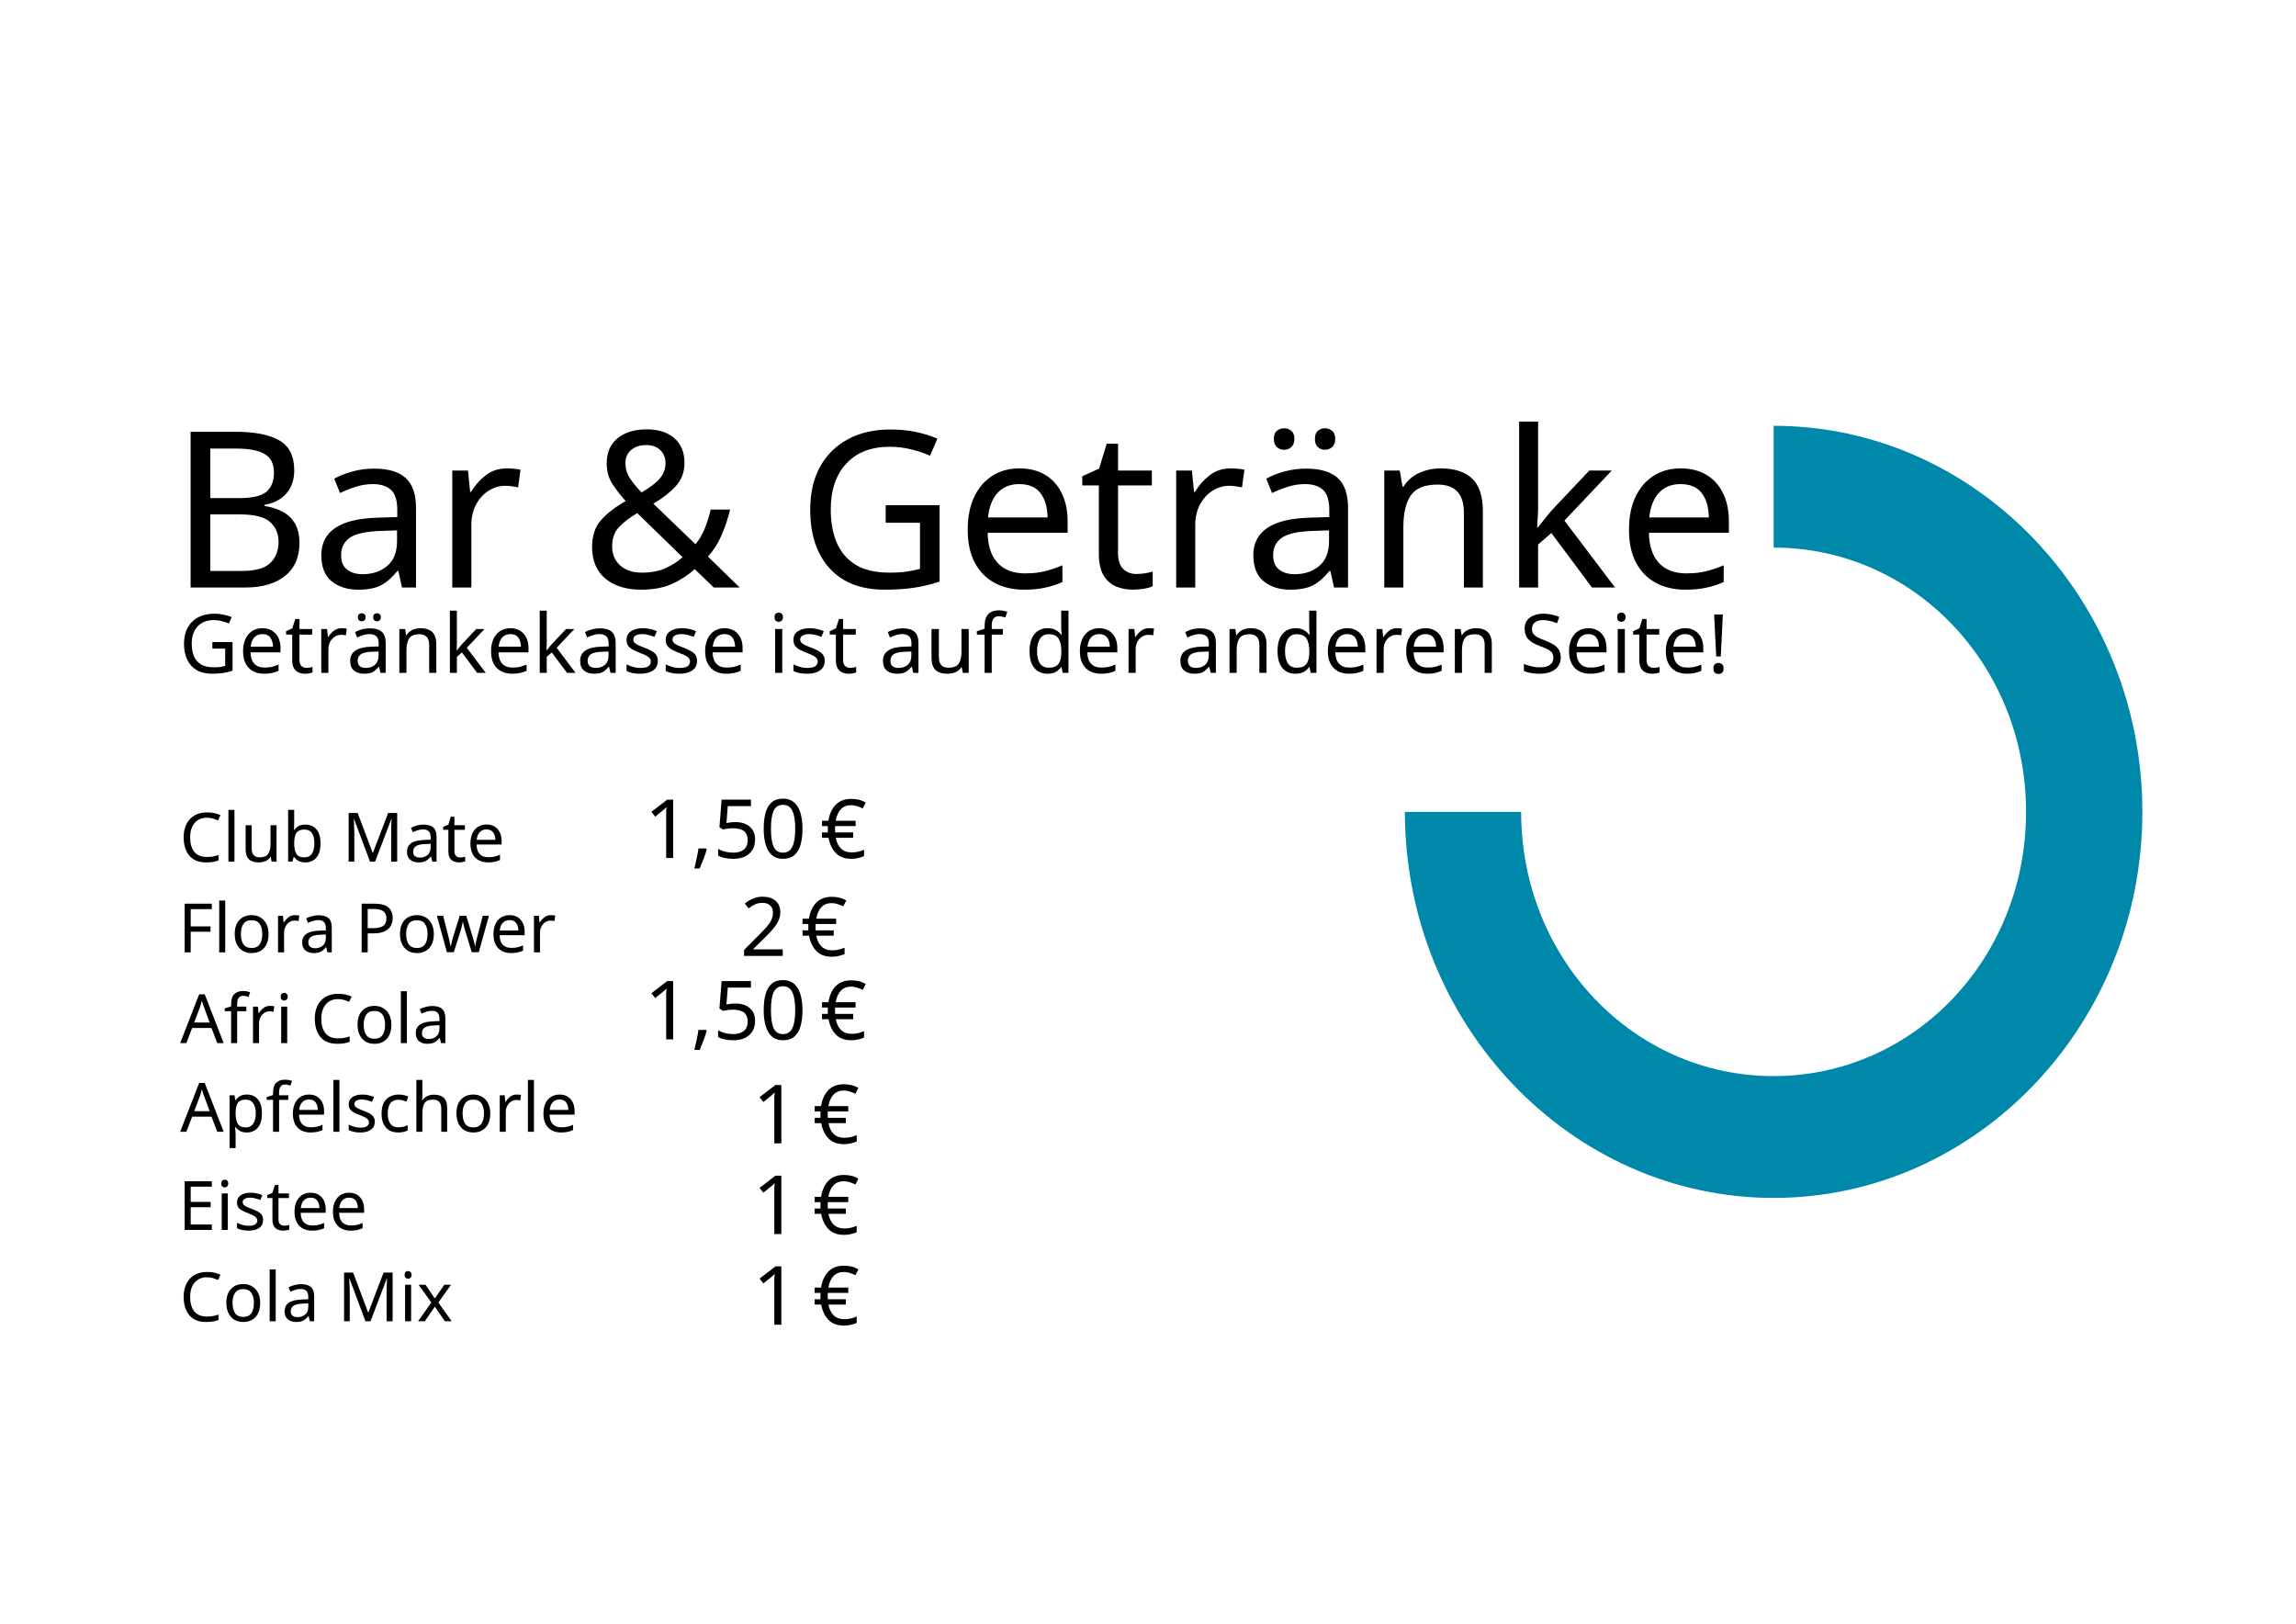
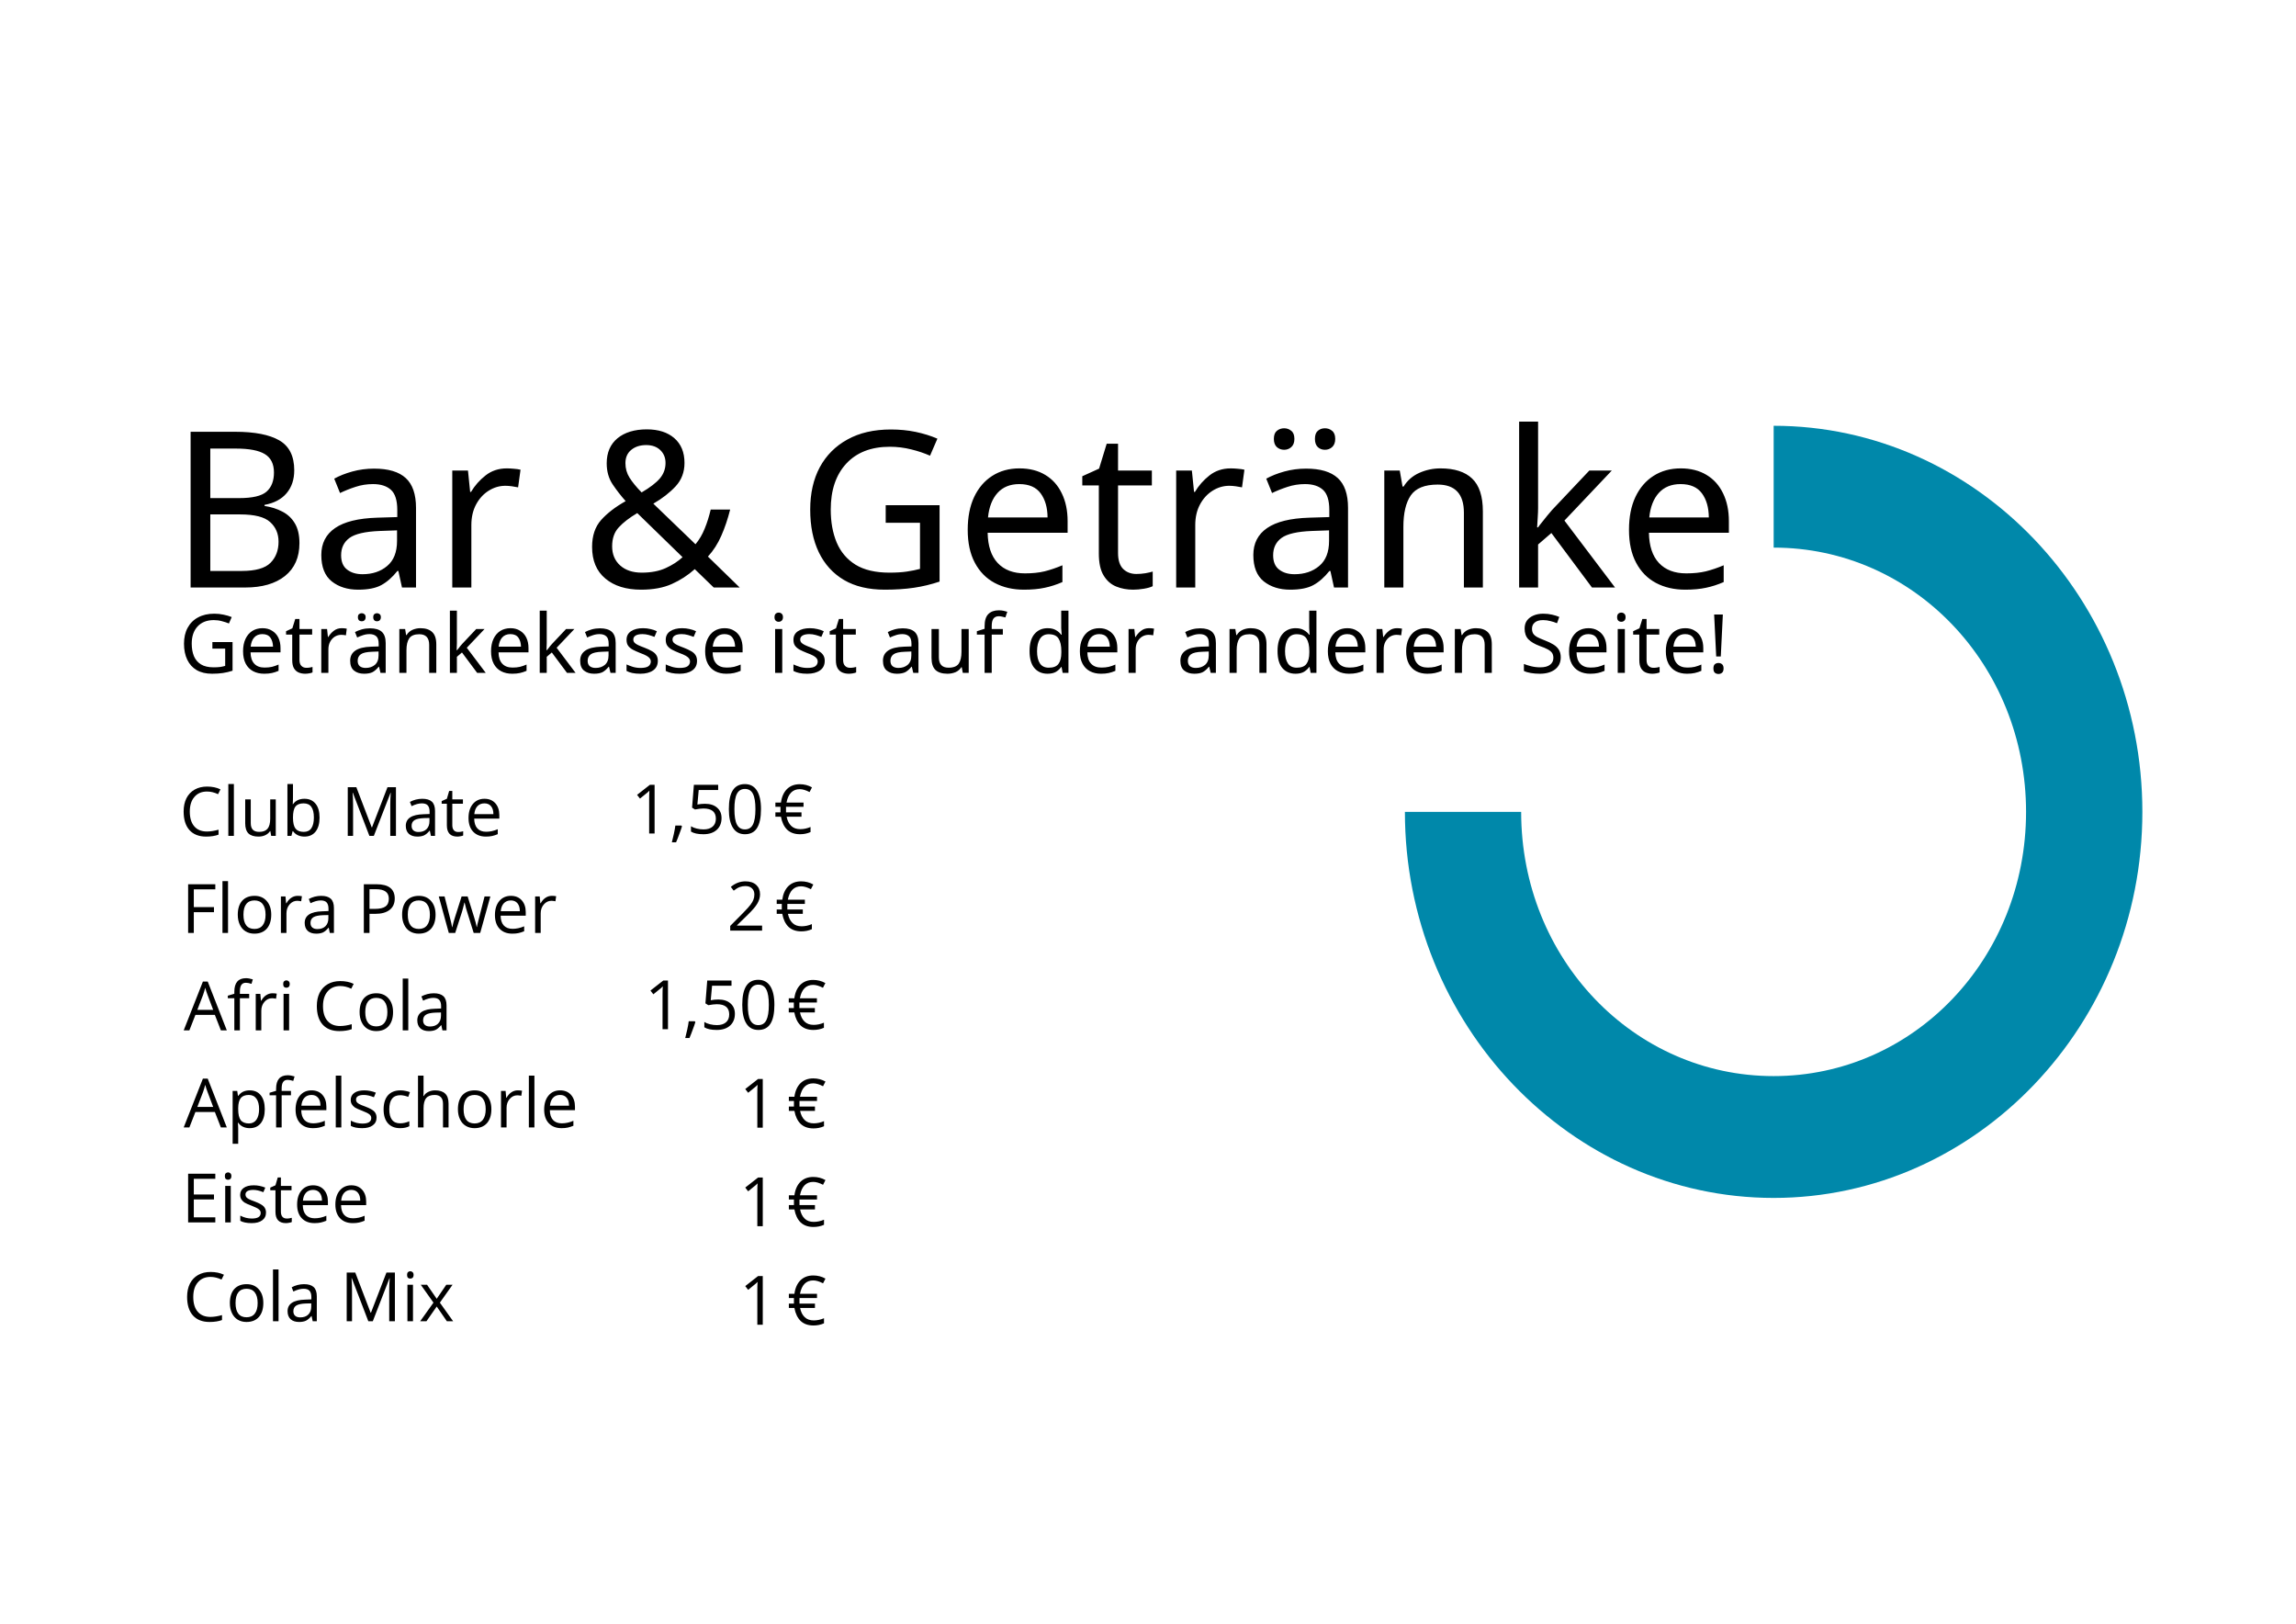
<svg xmlns="http://www.w3.org/2000/svg" xmlns:ns1="http://www.openswatchbook.org/uri/2009/osb" width="297mm" height="210mm" viewBox="0 0 297 210" version="1.1" id="svg8">
  <defs id="defs2">
    <linearGradient ns1:paint="solid" id="linearGradient8030">
      <stop id="stop8032" offset="0" style="stop-color:#000000;stop-opacity:1;" />
    </linearGradient>
    <linearGradient ns1:paint="gradient" id="linearGradient8014">
      <stop id="stop8016" offset="0" style="stop-color:#303030;stop-opacity:1;" />
      <stop style="stop-color:#303030;stop-opacity:0.749;" offset="0.25" id="stop8026" />
      <stop style="stop-color:#303030;stop-opacity:0.498;" offset="1" id="stop8024" />
      <stop id="stop8018" offset="1" style="stop-color:#303030;stop-opacity:0;" />
    </linearGradient>
    <linearGradient ns1:paint="gradient" id="linearGradient6569">
      <stop id="stop6571" offset="0" style="stop-color:#ffffff;stop-opacity:1;" />
      <stop id="stop6573" offset="1" style="stop-color:#ffffff;stop-opacity:0;" />
    </linearGradient>
    <marker style="overflow:visible" id="TriangleInL" refX="0" refY="0" orient="auto">
      <path transform="scale(-0.8,-0.8)" style="fill-rule:evenodd;stroke:#000000;stroke-width:1pt" d="m 5.77,0 -8.65,5 0,-10 8.65,5 z" id="path3917" />
    </marker>
    <marker style="overflow:visible" id="Arrow1Lend" refX="0" refY="0" orient="auto">
      <path transform="matrix(-0.8,0,0,-0.8,-10,0)" style="fill-rule:evenodd;stroke:#000000;stroke-width:1pt" d="M 0,0 5,-5 -12.5,0 5,5 0,0 z" id="path3787" />
    </marker>
    <filter color-interpolation-filters="sRGB" x="-0.25" y="-0.25" width="1.5" height="1.5" id="filter8079">
      <feBlend mode="screen" result="result1" in2="SourceGraphic" id="feBlend8081" />
      <feGaussianBlur result="result6" stdDeviation="7" id="feGaussianBlur8083" />
      <feComposite result="result7" in="result6" operator="xor" in2="result6" id="feComposite8085" />
      <feComposite result="result92" in="result6" operator="atop" in2="result1" id="feComposite8087" />
      <feComposite operator="xor" in="result7" result="result4" in2="result92" id="feComposite8089" />
      <feGaussianBlur in="result4" stdDeviation="0.7" result="result3" id="feGaussianBlur8091" />
      <feSpecularLighting surfaceScale="4" specularConstant="1.5" specularExponent="50" result="result5" id="feSpecularLighting8093">
        <fePointLight x="-5000" y="-8000" z="20000" id="fePointLight8095" />
      </feSpecularLighting>
      <feComposite k4="0" k1="0" result="result93" operator="arithmetic" k2="1" k3="1" in="result3" in2="SourceGraphic" id="feComposite8097" />
      <feComposite result="result94" operator="atop" in="result5" in2="result93" id="feComposite8099" />
      <feBlend mode="multiply" in2="result94" id="feBlend8101" />
    </filter>
  </defs>
  <g id="layer1" transform="translate(0,-87)">
    <text xml:space="preserve" style="font-style:normal;font-variant:normal;font-weight:normal;font-stretch:normal;font-size:28.222px;line-height:6.615px;font-family:Vollkorn;-inkscape-font-specification:Vollkorn;letter-spacing:0px;word-spacing:0px;fill:#000000;fill-opacity:1;stroke:none;stroke-width:0.265px;stroke-linecap:butt;stroke-linejoin:miter;stroke-opacity:1" x="21.921" y="162.984" id="text12">
      <tspan id="tspan10" x="21.921" y="162.984" style="font-style:normal;font-variant:normal;font-weight:normal;font-stretch:normal;font-size:28.222px;font-family:Vollkorn;-inkscape-font-specification:Vollkorn;stroke-width:0.265px">Bar &amp; Getränke</tspan>
    </text>
    <text xml:space="preserve" style="font-style:normal;font-variant:normal;font-weight:normal;font-stretch:normal;font-size:14.111px;line-height:6.615px;font-family:Vollkorn;-inkscape-font-specification:Vollkorn;letter-spacing:0px;word-spacing:0px;fill:#000000;fill-opacity:1;stroke:none;stroke-width:0.265px;stroke-linecap:butt;stroke-linejoin:miter;stroke-opacity:1" x="23.16" y="174.029" id="text16">
      <tspan id="tspan14" x="23.16" y="174.029" style="font-style:normal;font-variant:normal;font-weight:normal;font-stretch:normal;font-size:10.583px;font-family:Vollkorn;-inkscape-font-specification:Vollkorn;stroke-width:0.265px">Getränkekasse ist auf der anderen Seite!</tspan>
    </text>
    <g transform="matrix(0.3412013,0,0,0.3571913,169.9062,133.1382)" id="layer1-6">
      <text id="text5263" y="418.043" x="411.33" style="font-style:normal;font-weight:normal;font-size:40px;line-height:125%;font-family:Sans;letter-spacing:0px;word-spacing:0px;fill:#5c5c5c;fill-opacity:1;stroke:none" xml:space="preserve">
        <tspan id="tspan5265" x="411.33" y="453.485" />
      </text>
      <text id="text4422" y="211.412" x="293.256" style="font-style:normal;font-weight:normal;font-size:40px;line-height:125%;font-family:Sans;letter-spacing:0px;word-spacing:0px;fill:#5c5c5c;fill-opacity:1;stroke:none" xml:space="preserve">
        <tspan y="246.854" x="293.256" id="tspan4424" />
      </text>
      <path id="path3941-4" d="m 174.461,25 v 44.112 c 53.108,0 95.689,42.581 95.689,95.689 0,53.108 -42.581,95.669 -95.689,95.669 -53.108,0 -95.728,-42.561 -95.728,-95.669 H 34.661 c 0,76.945 62.855,139.781 139.801,139.781 76.945,0 139.781,-62.836 139.781,-139.781 0,-76.945 -62.836,-139.801 -139.781,-139.801 z" style="color:#000000;font-style:normal;font-variant:normal;font-weight:normal;font-stretch:normal;font-size:medium;line-height:normal;font-family:Sans;-inkscape-font-specification:Sans;text-indent:0;text-align:start;text-decoration:none;text-decoration-line:none;letter-spacing:normal;word-spacing:normal;text-transform:none;writing-mode:lr-tb;direction:ltr;baseline-shift:baseline;text-anchor:start;display:inline;overflow:visible;visibility:visible;fill:#0088aa;fill-opacity:1;stroke:none;stroke-width:29.747;marker:none;enable-background:accumulate" />
    </g>
-     <text xml:space="preserve" style="font-style:normal;font-variant:normal;font-weight:normal;font-stretch:normal;font-size:8.819px;line-height:6.615px;font-family:Vollkorn;-inkscape-font-specification:Vollkorn;letter-spacing:0px;word-spacing:0px;fill:#000000;fill-opacity:1;stroke:none;stroke-width:0.265px;stroke-linecap:butt;stroke-linejoin:miter;stroke-opacity:1" x="23.027" y="246.07" id="text4929">
-       <tspan id="tspan4927" x="23.027" y="246.07" style="font-style:normal;font-variant:normal;font-weight:normal;font-stretch:normal;font-size:8.819px;font-family:Vollkorn;-inkscape-font-specification:Vollkorn;stroke-width:0.265px">Eistee </tspan>
-       <tspan x="23.027" y="252.684" style="font-style:normal;font-variant:normal;font-weight:normal;font-stretch:normal;font-size:8.819px;font-family:Vollkorn;-inkscape-font-specification:Vollkorn;stroke-width:0.265px" id="tspan4931" />
+     <text xml:space="preserve" style="font-style:normal;font-variant:normal;font-weight:normal;font-stretch:normal;font-size:8.819px;line-height:6.615px;font-family:'Open Sans';-inkscape-font-specification:'Open Sans';letter-spacing:0px;word-spacing:0px;fill:#000000;fill-opacity:1;stroke:none;stroke-width:0.265px;stroke-linecap:butt;stroke-linejoin:miter;stroke-opacity:1" x="23.477" y="245.098" id="text4929">
+       <tspan id="tspan4927" x="23.477" y="245.098" style="font-style:normal;font-variant:normal;font-weight:normal;font-stretch:normal;font-size:8.819px;font-family:'Open Sans';-inkscape-font-specification:'Open Sans';stroke-width:0.265px">Eistee </tspan>
+       <tspan x="23.477" y="251.713" style="font-style:normal;font-variant:normal;font-weight:normal;font-stretch:normal;font-size:8.819px;font-family:'Open Sans';-inkscape-font-specification:'Open Sans';stroke-width:0.265px" id="tspan4931" />
    </text>
-     <text xml:space="preserve" style="font-style:normal;font-variant:normal;font-weight:normal;font-stretch:normal;font-size:8.819px;line-height:6.615px;font-family:Vollkorn;-inkscape-font-specification:Vollkorn;letter-spacing:0px;word-spacing:0px;fill:#000000;fill-opacity:1;stroke:none;stroke-width:0.265px;stroke-linecap:butt;stroke-linejoin:miter;stroke-opacity:1" x="23.31" y="221.907" id="text4929-5">
-       <tspan id="tspan4927-3" x="23.31" y="221.907" style="font-style:normal;font-variant:normal;font-weight:normal;font-stretch:normal;font-size:8.819px;font-family:Vollkorn;-inkscape-font-specification:Vollkorn;stroke-width:0.265px">Afri Cola</tspan>
-       <tspan x="23.31" y="228.522" style="font-style:normal;font-variant:normal;font-weight:normal;font-stretch:normal;font-size:8.819px;font-family:Vollkorn;-inkscape-font-specification:Vollkorn;stroke-width:0.265px" id="tspan4931-5" />
+     <text xml:space="preserve" style="font-style:normal;font-variant:normal;font-weight:normal;font-stretch:normal;font-size:8.819px;line-height:6.615px;font-family:'Open Sans';-inkscape-font-specification:'Open Sans';letter-spacing:0px;word-spacing:0px;fill:#000000;fill-opacity:1;stroke:none;stroke-width:0.265px;stroke-linecap:butt;stroke-linejoin:miter;stroke-opacity:1" x="23.76" y="220.263" id="text4929-5">
+       <tspan id="tspan4927-3" x="23.76" y="220.263" style="font-style:normal;font-variant:normal;font-weight:normal;font-stretch:normal;font-size:8.819px;font-family:'Open Sans';-inkscape-font-specification:'Open Sans';stroke-width:0.265px">Afri Cola</tspan>
+       <tspan x="23.76" y="226.878" style="font-style:normal;font-variant:normal;font-weight:normal;font-stretch:normal;font-size:8.819px;font-family:'Open Sans';-inkscape-font-specification:'Open Sans';stroke-width:0.265px" id="tspan4931-5" />
    </text>
-     <text xml:space="preserve" style="font-style:normal;font-variant:normal;font-weight:normal;font-stretch:normal;font-size:8.819px;line-height:6.615px;font-family:Vollkorn;-inkscape-font-specification:Vollkorn;letter-spacing:0px;word-spacing:0px;fill:#000000;fill-opacity:1;stroke:none;stroke-width:0.265px;stroke-linecap:butt;stroke-linejoin:miter;stroke-opacity:1" x="23.31" y="233.376" id="text4956">
-       <tspan id="tspan4954" x="23.31" y="233.376" style="font-style:normal;font-variant:normal;font-weight:normal;font-stretch:normal;font-size:8.819px;font-family:Vollkorn;-inkscape-font-specification:Vollkorn;stroke-width:0.265px">Apfelschorle</tspan>
+     <text xml:space="preserve" style="font-style:normal;font-variant:normal;font-weight:normal;font-stretch:normal;font-size:8.819px;line-height:6.615px;font-family:'Open Sans';-inkscape-font-specification:'Open Sans';letter-spacing:0px;word-spacing:0px;fill:#000000;fill-opacity:1;stroke:none;stroke-width:0.265px;stroke-linecap:butt;stroke-linejoin:miter;stroke-opacity:1" x="23.76" y="232.819" id="text4956">
+       <tspan id="tspan4954" x="23.76" y="232.819" style="font-style:normal;font-variant:normal;font-weight:normal;font-stretch:normal;font-size:8.819px;font-family:'Open Sans';-inkscape-font-specification:'Open Sans';stroke-width:0.265px">Apfelschorle</tspan>
    </text>
-     <text xml:space="preserve" style="font-style:normal;font-variant:normal;font-weight:normal;font-stretch:normal;font-size:8.819px;line-height:6.615px;font-family:Vollkorn;-inkscape-font-specification:Vollkorn;letter-spacing:0px;word-spacing:0px;fill:#000000;fill-opacity:1;stroke:none;stroke-width:0.265px;stroke-linecap:butt;stroke-linejoin:miter;stroke-opacity:1" x="23.221" y="198.442" id="text4929-5-1">
-       <tspan id="tspan4927-3-27" x="23.221" y="198.442" style="font-style:normal;font-variant:normal;font-weight:normal;font-stretch:normal;font-size:8.819px;font-family:Vollkorn;-inkscape-font-specification:Vollkorn;stroke-width:0.265px">Club Mate</tspan>
-       <tspan x="23.221" y="205.056" style="font-style:normal;font-variant:normal;font-weight:normal;font-stretch:normal;font-size:8.819px;font-family:Vollkorn;-inkscape-font-specification:Vollkorn;stroke-width:0.265px" id="tspan4931-5-0" />
+     <text xml:space="preserve" style="font-style:normal;font-variant:normal;font-weight:normal;font-stretch:normal;font-size:8.819px;line-height:6.615px;font-family:'Open Sans';-inkscape-font-specification:'Open Sans';letter-spacing:0px;word-spacing:0px;fill:#000000;fill-opacity:1;stroke:none;stroke-width:0.265px;stroke-linecap:butt;stroke-linejoin:miter;stroke-opacity:1" x="23.221" y="195.105" id="text4929-5-1">
+       <tspan id="tspan4927-3-27" x="23.221" y="195.105" style="font-style:normal;font-variant:normal;font-weight:normal;font-stretch:normal;font-size:8.819px;font-family:'Open Sans';-inkscape-font-specification:'Open Sans';stroke-width:0.265px">Club Mate</tspan>
+       <tspan x="23.221" y="201.72" style="font-style:normal;font-variant:normal;font-weight:normal;font-stretch:normal;font-size:8.819px;font-family:'Open Sans';-inkscape-font-specification:'Open Sans';stroke-width:0.265px" id="tspan4931-5-0" />
    </text>
-     <text xml:space="preserve" style="font-style:normal;font-variant:normal;font-weight:normal;font-stretch:normal;font-size:8.819px;line-height:6.615px;font-family:Vollkorn;-inkscape-font-specification:Vollkorn;letter-spacing:0px;word-spacing:0px;fill:#000000;fill-opacity:1;stroke:none;stroke-width:0.265px;stroke-linecap:butt;stroke-linejoin:miter;stroke-opacity:1" x="23.027" y="210.175" id="text4929-5-1-9">
-       <tspan id="tspan4927-3-27-3" x="23.027" y="210.175" style="font-style:normal;font-variant:normal;font-weight:normal;font-stretch:normal;font-size:8.819px;font-family:Vollkorn;-inkscape-font-specification:Vollkorn;stroke-width:0.265px">Flora Power</tspan>
-       <tspan x="23.027" y="216.789" style="font-style:normal;font-variant:normal;font-weight:normal;font-stretch:normal;font-size:8.819px;font-family:Vollkorn;-inkscape-font-specification:Vollkorn;stroke-width:0.265px" id="tspan4931-5-0-6" />
+     <text xml:space="preserve" style="font-style:normal;font-variant:normal;font-weight:normal;font-stretch:normal;font-size:8.819px;line-height:6.615px;font-family:'Open Sans';-inkscape-font-specification:'Open Sans';letter-spacing:0px;word-spacing:0px;fill:#000000;fill-opacity:1;stroke:none;stroke-width:0.265px;stroke-linecap:butt;stroke-linejoin:miter;stroke-opacity:1" x="23.477" y="207.661" id="text4929-5-1-9">
+       <tspan id="tspan4927-3-27-3" x="23.477" y="207.661" style="font-style:normal;font-variant:normal;font-weight:normal;font-stretch:normal;font-size:8.819px;font-family:'Open Sans';-inkscape-font-specification:'Open Sans';stroke-width:0.265px">Flora Power</tspan>
+       <tspan x="23.477" y="214.275" style="font-style:normal;font-variant:normal;font-weight:normal;font-stretch:normal;font-size:8.819px;font-family:'Open Sans';-inkscape-font-specification:'Open Sans';stroke-width:0.265px" id="tspan4931-5-0-6" />
    </text>
-     <text xml:space="preserve" style="font-style:normal;font-variant:normal;font-weight:normal;font-stretch:normal;font-size:8.819px;line-height:6.615px;font-family:Vollkorn;-inkscape-font-specification:Vollkorn;letter-spacing:0px;word-spacing:0px;fill:#000000;fill-opacity:1;stroke:none;stroke-width:0.265px;stroke-linecap:butt;stroke-linejoin:miter;stroke-opacity:1" x="23.221" y="257.882" id="text4956-0">
-       <tspan id="tspan4954-6" x="23.221" y="257.882" style="font-style:normal;font-variant:normal;font-weight:normal;font-stretch:normal;font-size:8.819px;font-family:Vollkorn;-inkscape-font-specification:Vollkorn;stroke-width:0.265px">Cola Mix </tspan>
+     <text xml:space="preserve" style="font-style:normal;font-variant:normal;font-weight:normal;font-stretch:normal;font-size:8.819px;line-height:6.615px;font-family:'Open Sans';-inkscape-font-specification:'Open Sans';letter-spacing:0px;word-spacing:0px;fill:#000000;fill-opacity:1;stroke:none;stroke-width:0.265px;stroke-linecap:butt;stroke-linejoin:miter;stroke-opacity:1" x="23.671" y="257.882" id="text4956-0">
+       <tspan id="tspan4954-6" x="23.671" y="257.882" style="font-style:normal;font-variant:normal;font-weight:normal;font-stretch:normal;font-size:8.819px;font-family:'Open Sans';-inkscape-font-specification:'Open Sans';stroke-width:0.265px">Cola Mix </tspan>
    </text>
-     <text xml:space="preserve" style="font-style:normal;font-variant:normal;font-weight:normal;font-stretch:normal;font-size:10.583px;line-height:6.615px;font-family:Vollkorn;-inkscape-font-specification:Vollkorn;letter-spacing:0px;word-spacing:0px;fill:#000000;fill-opacity:1;stroke:none;stroke-width:0.265px;stroke-linecap:butt;stroke-linejoin:miter;stroke-opacity:1" x="97.321" y="234.871" id="text5069">
-       <tspan id="tspan5067" x="97.321" y="234.871" style="font-style:normal;font-variant:normal;font-weight:normal;font-stretch:normal;font-family:Vollkorn;-inkscape-font-specification:Vollkorn;stroke-width:0.265px">1 €</tspan>
+     <text xml:space="preserve" style="font-style:normal;font-variant:normal;font-weight:normal;font-stretch:normal;font-size:8.819px;line-height:6.615px;font-family:'Open Sans';-inkscape-font-specification:'Open Sans';letter-spacing:0px;word-spacing:0px;fill:#000000;fill-opacity:1;stroke:none;stroke-width:0.265px;stroke-linecap:butt;stroke-linejoin:miter;stroke-opacity:1" x="95.591" y="232.85" id="text5069">
+       <tspan id="tspan5067" x="95.591" y="232.85" style="font-style:normal;font-variant:normal;font-weight:normal;font-stretch:normal;font-size:8.819px;font-family:'Open Sans';-inkscape-font-specification:'Open Sans';stroke-width:0.265px">1 €</tspan>
    </text>
-     <text xml:space="preserve" style="font-style:normal;font-variant:normal;font-weight:normal;font-stretch:normal;font-size:10.583px;line-height:6.615px;font-family:Vollkorn;-inkscape-font-specification:Vollkorn;letter-spacing:0px;word-spacing:0px;fill:#000000;fill-opacity:1;stroke:none;stroke-width:0.265px;stroke-linecap:butt;stroke-linejoin:miter;stroke-opacity:1" x="97.321" y="246.604" id="text5069-2">
-       <tspan id="tspan5067-6" x="97.321" y="246.604" style="font-style:normal;font-variant:normal;font-weight:normal;font-stretch:normal;font-family:Vollkorn;-inkscape-font-specification:Vollkorn;stroke-width:0.265px">1 €</tspan>
+     <text xml:space="preserve" style="font-style:normal;font-variant:normal;font-weight:normal;font-stretch:normal;font-size:8.819px;line-height:6.615px;font-family:'Open Sans';-inkscape-font-specification:'Open Sans';letter-spacing:0px;word-spacing:0px;fill:#000000;fill-opacity:1;stroke:none;stroke-width:0.265px;stroke-linecap:butt;stroke-linejoin:miter;stroke-opacity:1" x="95.591" y="245.594" id="text5069-2">
+       <tspan id="tspan5067-6" x="95.591" y="245.594" style="font-style:normal;font-variant:normal;font-weight:normal;font-stretch:normal;font-size:8.819px;font-family:'Open Sans';-inkscape-font-specification:'Open Sans';stroke-width:0.265px">1 €</tspan>
    </text>
-     <text xml:space="preserve" style="font-style:normal;font-variant:normal;font-weight:normal;font-stretch:normal;font-size:10.583px;line-height:6.615px;font-family:Vollkorn;-inkscape-font-specification:Vollkorn;letter-spacing:0px;word-spacing:0px;fill:#000000;fill-opacity:1;stroke:none;stroke-width:0.265px;stroke-linecap:butt;stroke-linejoin:miter;stroke-opacity:1" x="97.321" y="258.337" id="text5069-2-1">
-       <tspan id="tspan5067-6-8" x="97.321" y="258.337" style="font-style:normal;font-variant:normal;font-weight:normal;font-stretch:normal;font-family:Vollkorn;-inkscape-font-specification:Vollkorn;stroke-width:0.265px">1 €</tspan>
+     <text xml:space="preserve" style="font-style:normal;font-variant:normal;font-weight:normal;font-stretch:normal;font-size:8.819px;line-height:6.615px;font-family:'Open Sans';-inkscape-font-specification:'Open Sans';letter-spacing:0px;word-spacing:0px;fill:#000000;fill-opacity:1;stroke:none;stroke-width:0.265px;stroke-linecap:butt;stroke-linejoin:miter;stroke-opacity:1" x="95.591" y="258.337" id="text5069-2-1">
+       <tspan id="tspan5067-6-8" x="95.591" y="258.337" style="font-style:normal;font-variant:normal;font-weight:normal;font-stretch:normal;font-size:8.819px;font-family:'Open Sans';-inkscape-font-specification:'Open Sans';stroke-width:0.265px">1 €</tspan>
    </text>
-     <text xml:space="preserve" style="font-style:normal;font-variant:normal;font-weight:normal;font-stretch:normal;font-size:10.583px;line-height:6.615px;font-family:Vollkorn;-inkscape-font-specification:Vollkorn;letter-spacing:0px;word-spacing:0px;fill:#000000;fill-opacity:1;stroke:none;stroke-width:0.265px;stroke-linecap:butt;stroke-linejoin:miter;stroke-opacity:1" x="83.327" y="221.431" id="text5069-7">
-       <tspan id="tspan5067-9" x="83.327" y="221.431" style="font-style:normal;font-variant:normal;font-weight:normal;font-stretch:normal;font-family:Vollkorn;-inkscape-font-specification:Vollkorn;stroke-width:0.265px">1,50 €</tspan>
+     <text xml:space="preserve" style="font-style:normal;font-variant:normal;font-weight:normal;font-stretch:normal;font-size:8.819px;line-height:6.615px;font-family:'Open Sans';-inkscape-font-specification:'Open Sans';letter-spacing:0px;word-spacing:0px;fill:#000000;fill-opacity:1;stroke:none;stroke-width:0.265px;stroke-linecap:butt;stroke-linejoin:miter;stroke-opacity:1" x="83.327" y="220.116" id="text5069-7">
+       <tspan id="tspan5067-9" x="83.327" y="220.116" style="font-style:normal;font-variant:normal;font-weight:normal;font-stretch:normal;font-size:8.819px;font-family:'Open Sans';-inkscape-font-specification:'Open Sans';stroke-width:0.265px">1,50 €</tspan>
    </text>
-     <text xml:space="preserve" style="font-style:normal;font-variant:normal;font-weight:normal;font-stretch:normal;font-size:10.583px;line-height:6.615px;font-family:Vollkorn;-inkscape-font-specification:Vollkorn;letter-spacing:0px;word-spacing:0px;fill:#000000;fill-opacity:1;stroke:none;stroke-width:0.265px;stroke-linecap:butt;stroke-linejoin:miter;stroke-opacity:1" x="83.327" y="197.966" id="text5069-7-2">
-       <tspan id="tspan5067-9-0" x="83.327" y="197.966" style="font-style:normal;font-variant:normal;font-weight:normal;font-stretch:normal;font-family:Vollkorn;-inkscape-font-specification:Vollkorn;stroke-width:0.265px">1,50 €</tspan>
+     <text xml:space="preserve" style="font-style:normal;font-variant:normal;font-weight:normal;font-stretch:normal;font-size:8.819px;line-height:6.615px;font-family:'Open Sans';-inkscape-font-specification:'Open Sans';letter-spacing:0px;word-spacing:0px;fill:#000000;fill-opacity:1;stroke:none;stroke-width:0.265px;stroke-linecap:butt;stroke-linejoin:miter;stroke-opacity:1" x="81.597" y="194.8" id="text5069-7-2">
+       <tspan id="tspan5067-9-0" x="81.597" y="194.8" style="font-style:normal;font-variant:normal;font-weight:normal;font-stretch:normal;font-size:8.819px;font-family:'Open Sans';-inkscape-font-specification:'Open Sans';stroke-width:0.265px">1,50 €</tspan>
    </text>
-     <text xml:space="preserve" style="font-style:normal;font-variant:normal;font-weight:normal;font-stretch:normal;font-size:10.583px;line-height:6.615px;font-family:Vollkorn;-inkscape-font-specification:Vollkorn;letter-spacing:0px;word-spacing:0px;fill:#000000;fill-opacity:1;stroke:none;stroke-width:0.265px;stroke-linecap:butt;stroke-linejoin:miter;stroke-opacity:1" x="95.75" y="210.63" id="text5069-23">
-       <tspan id="tspan5067-7" x="95.75" y="210.63" style="font-style:normal;font-variant:normal;font-weight:normal;font-stretch:normal;font-family:Vollkorn;-inkscape-font-specification:Vollkorn;stroke-width:0.265px">2 €</tspan>
+     <text xml:space="preserve" style="font-style:normal;font-variant:normal;font-weight:normal;font-stretch:normal;font-size:8.819px;line-height:6.615px;font-family:'Open Sans';-inkscape-font-specification:'Open Sans';letter-spacing:0px;word-spacing:0px;fill:#000000;fill-opacity:1;stroke:none;stroke-width:0.265px;stroke-linecap:butt;stroke-linejoin:miter;stroke-opacity:1" x="94.02" y="207.364" id="text5069-23">
+       <tspan id="tspan5067-7" x="94.02" y="207.364" style="font-style:normal;font-variant:normal;font-weight:normal;font-stretch:normal;font-size:8.819px;font-family:'Open Sans';-inkscape-font-specification:'Open Sans';stroke-width:0.265px">2 €</tspan>
    </text>
  </g>
</svg>
